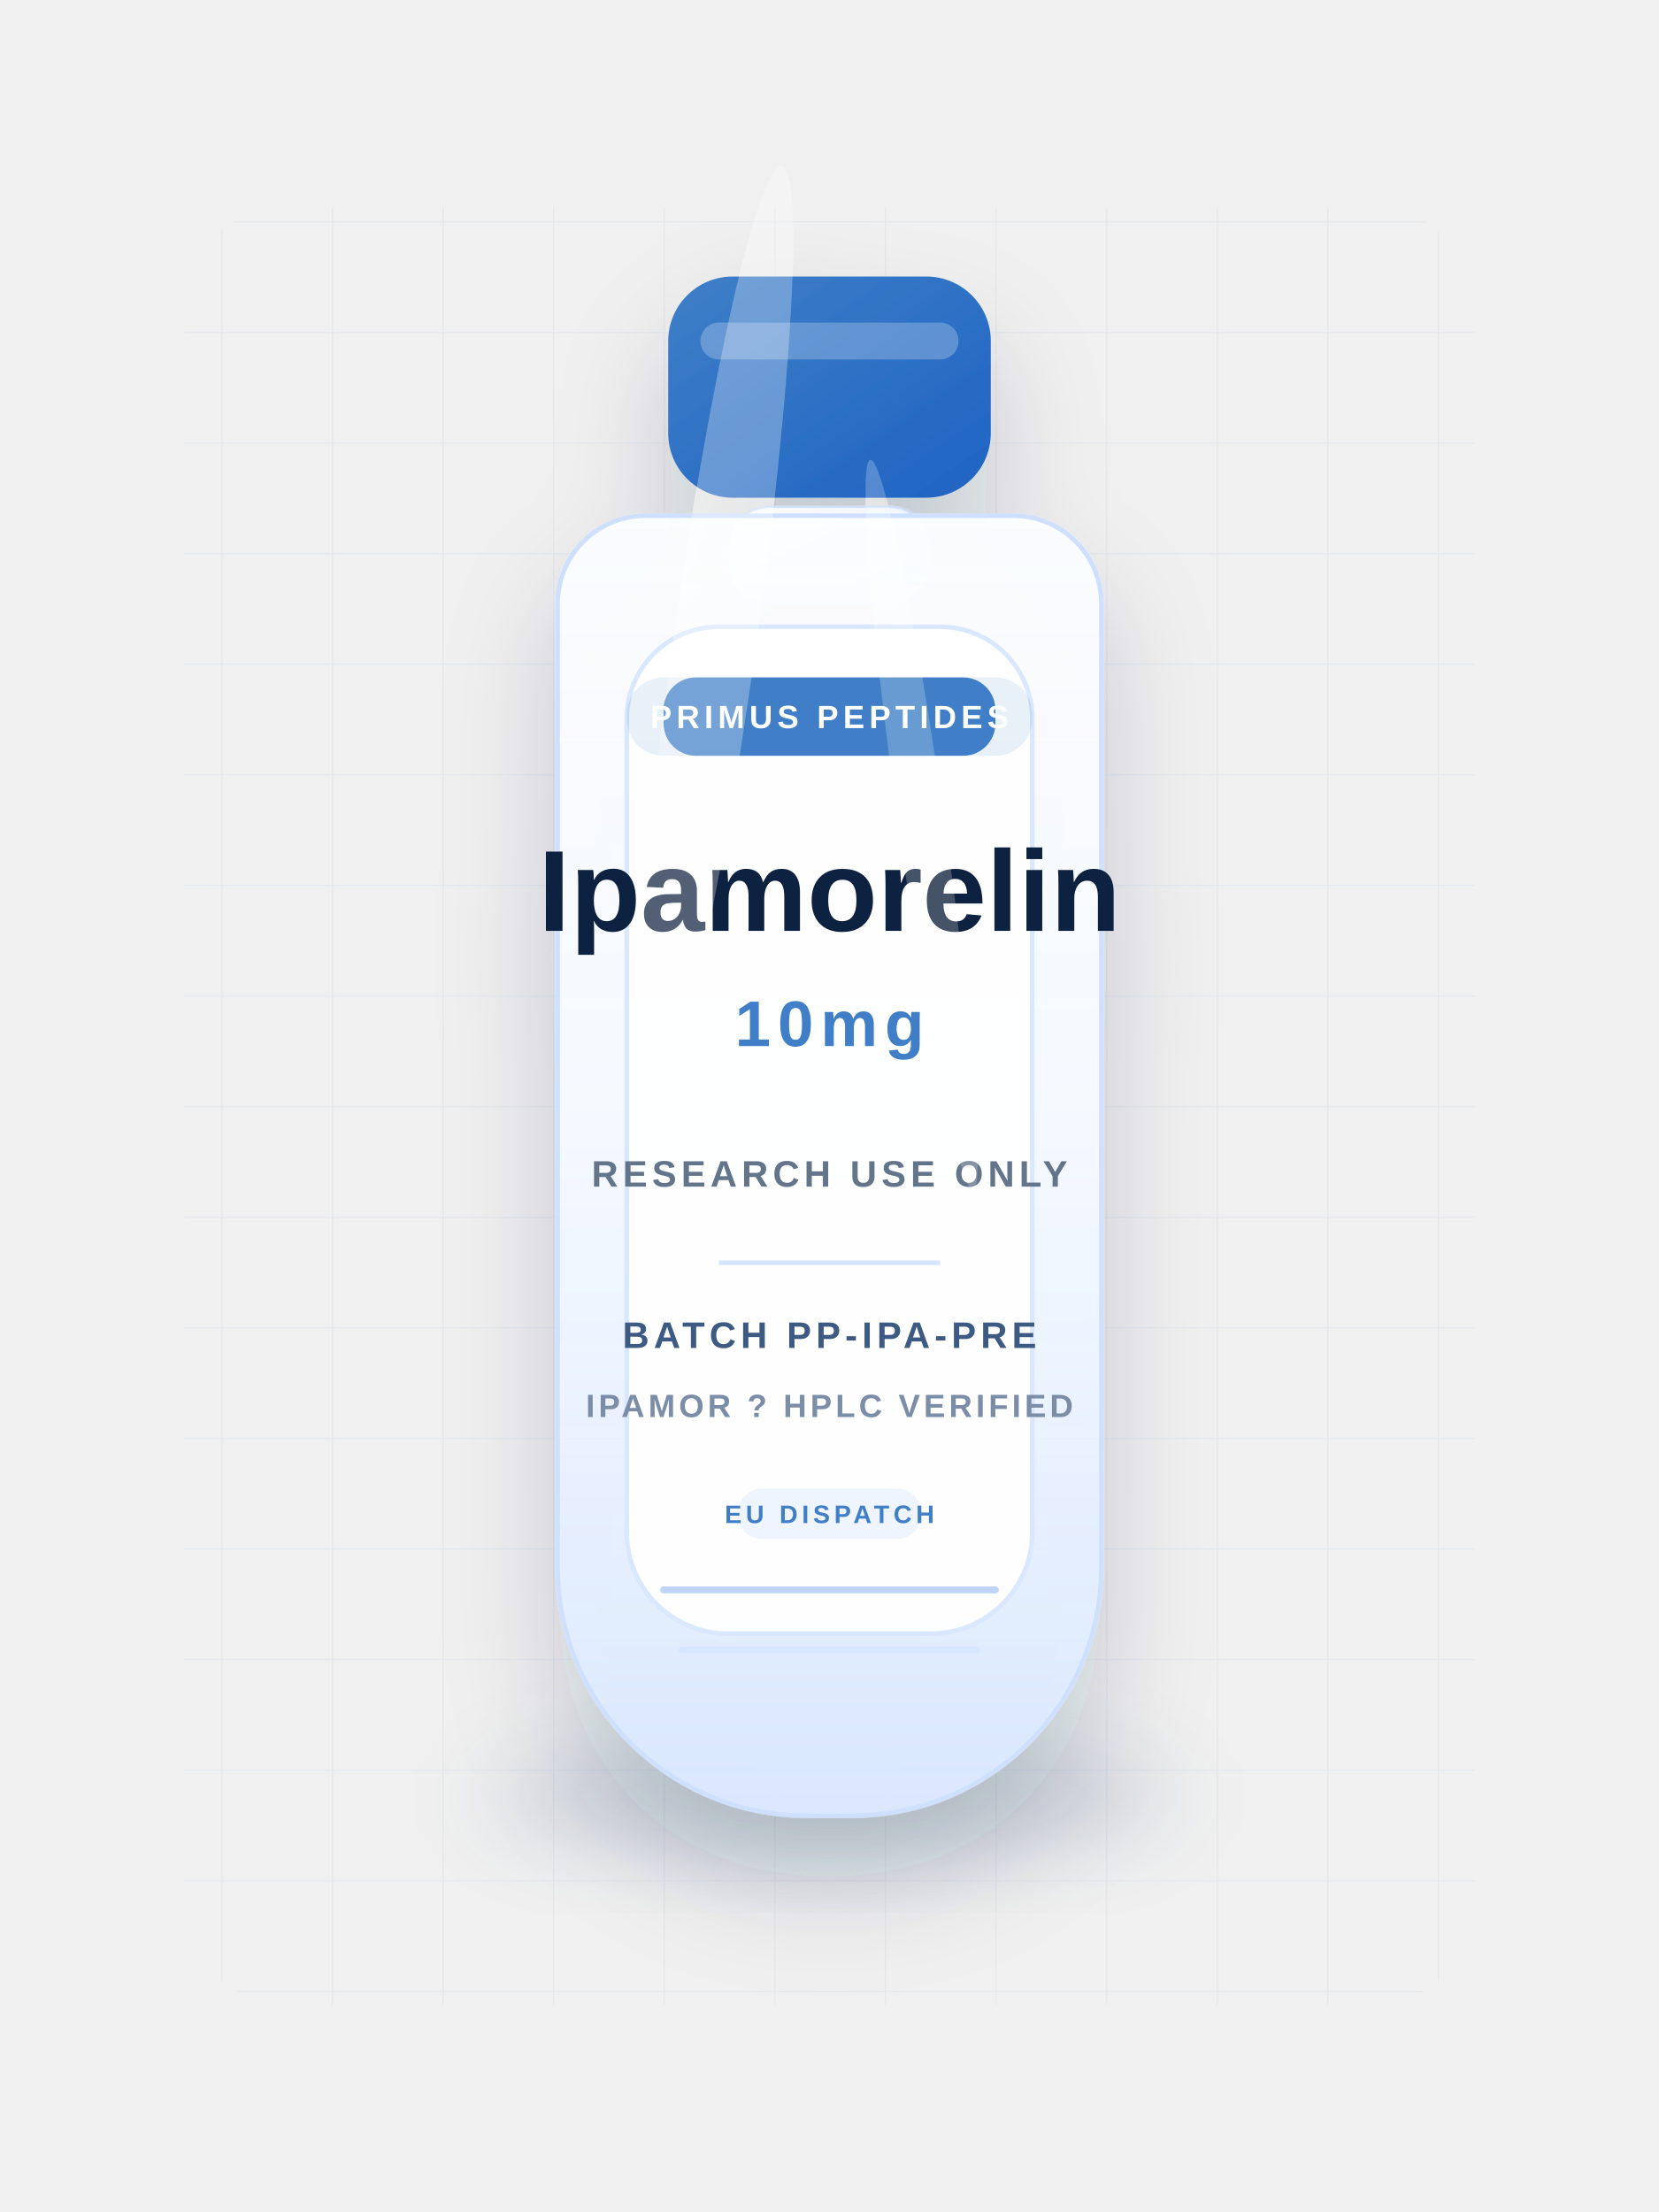
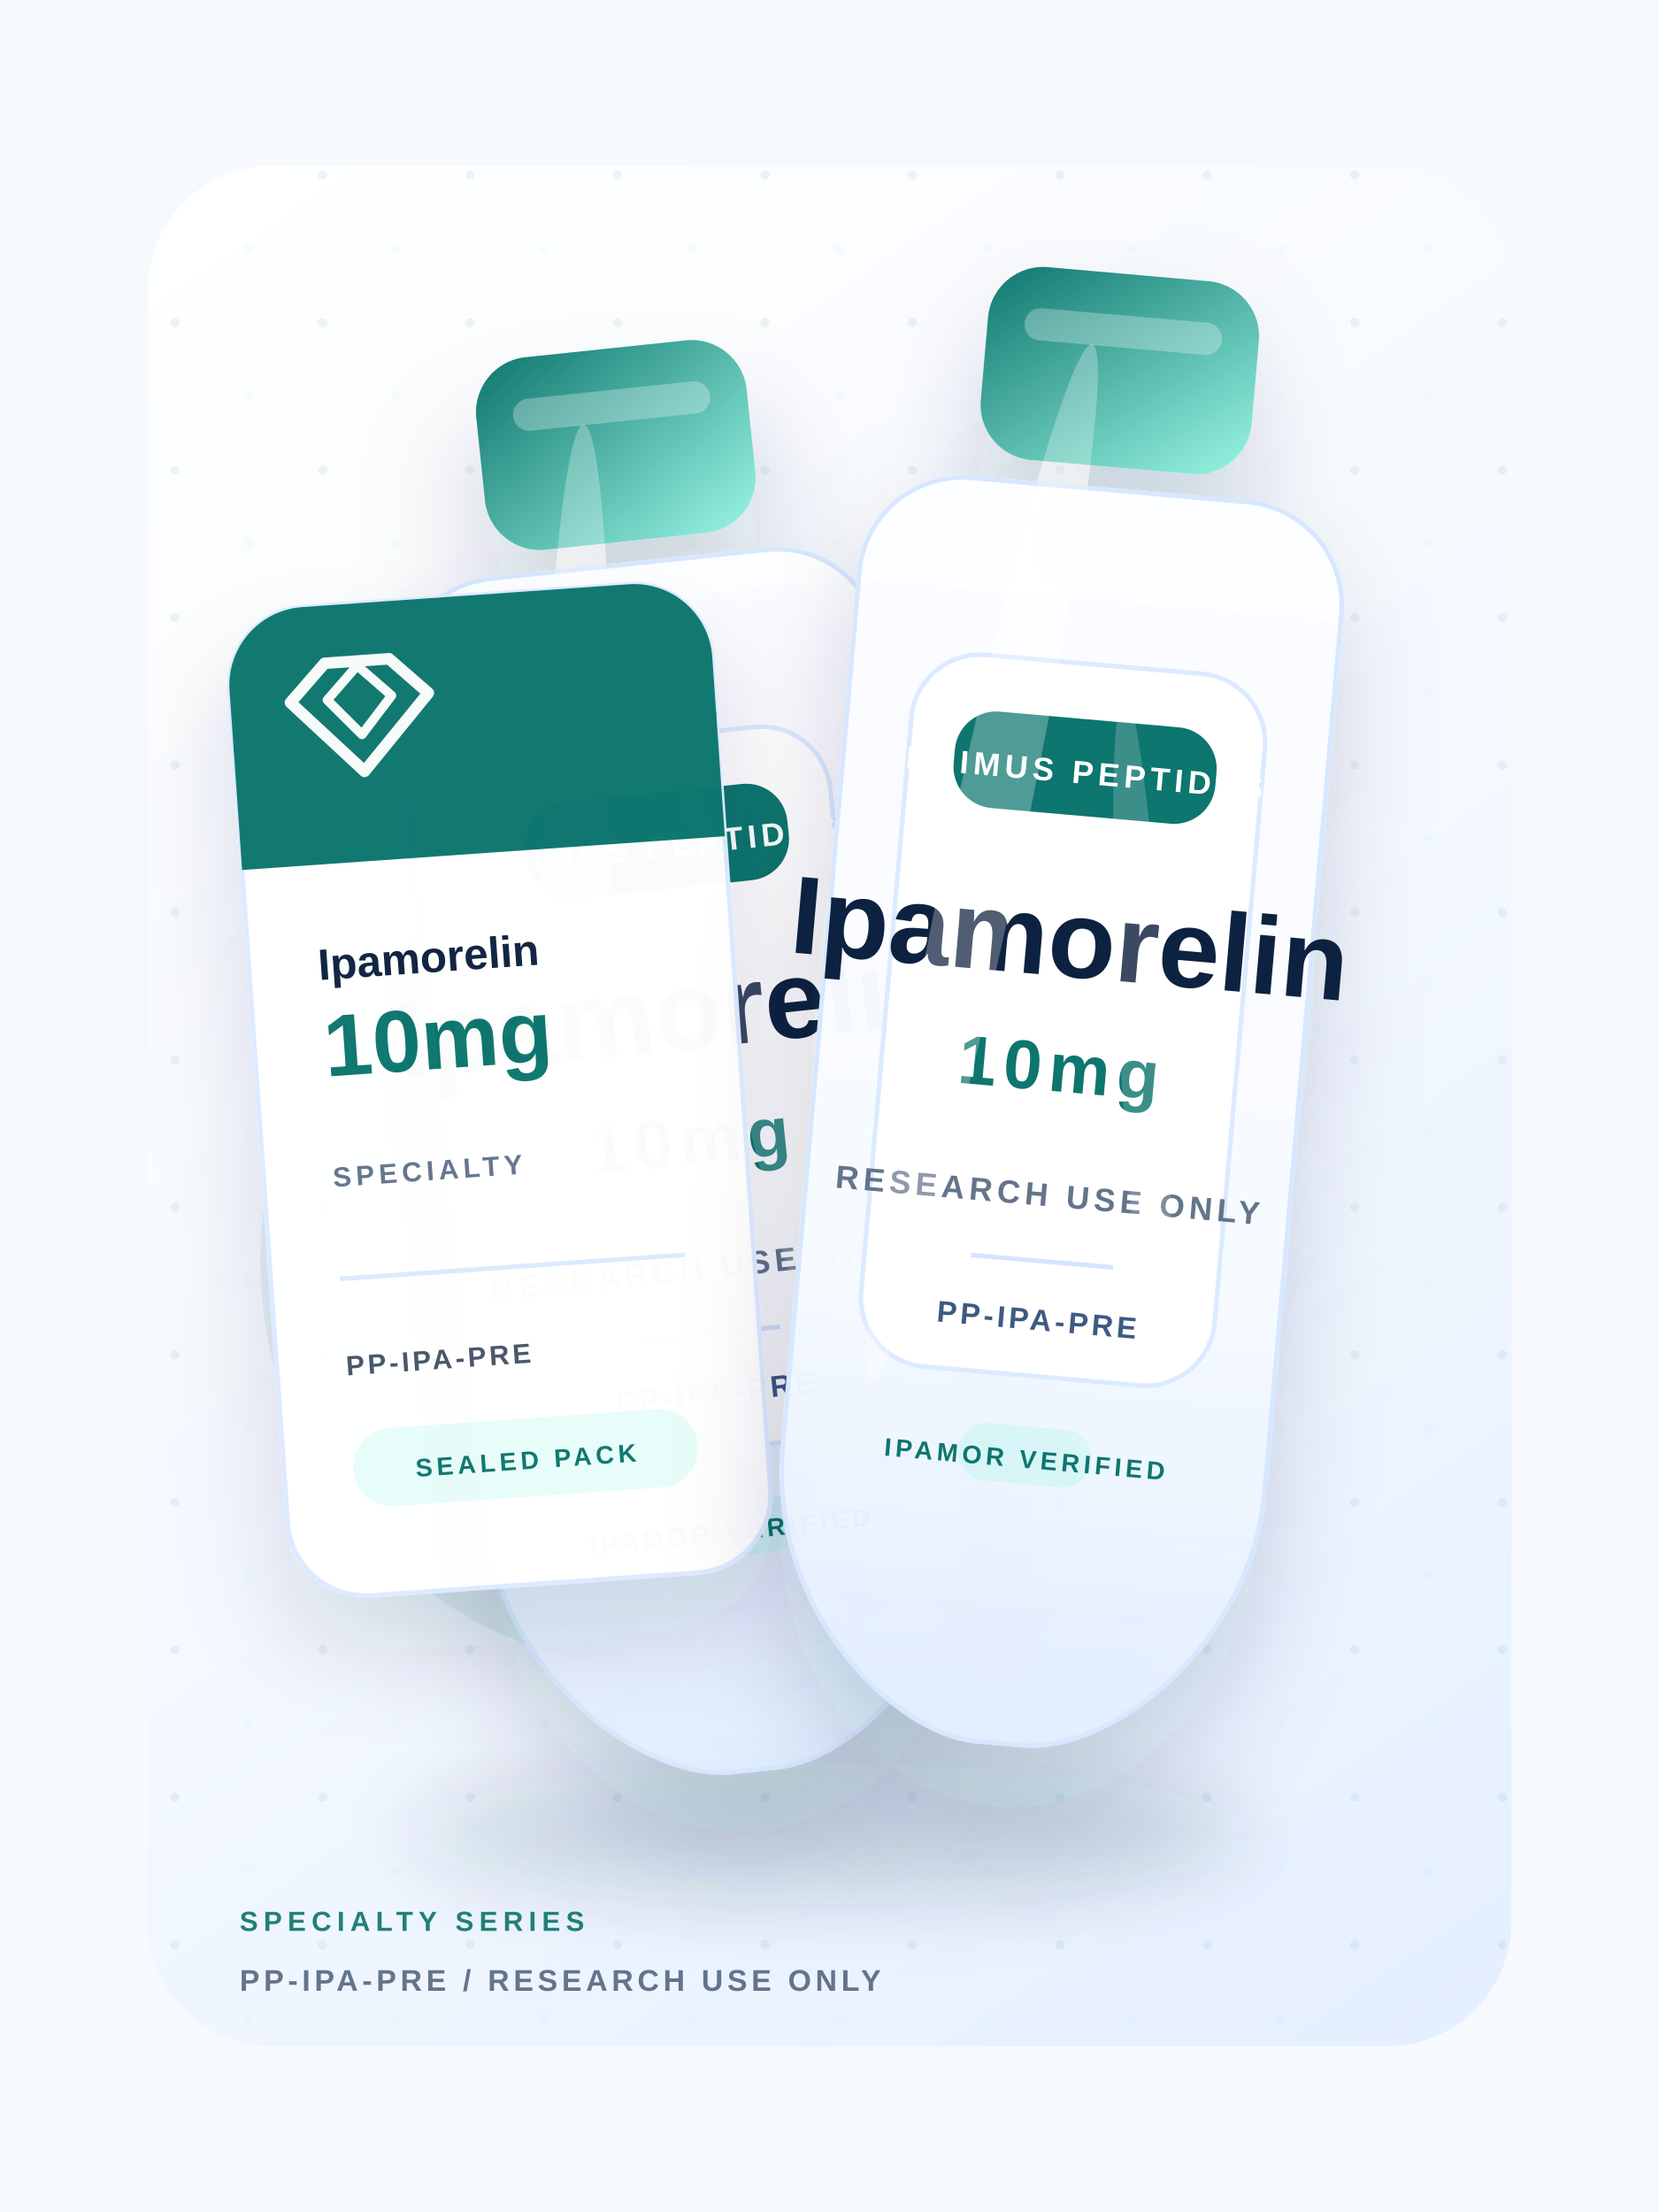
<svg xmlns="http://www.w3.org/2000/svg" width="720" height="960" viewBox="0 0 720 960" fill="none">
  <defs>
-     <linearGradient id="body-ipamorelin-10mg" x1="0" y1="140" x2="0" y2="780" gradientUnits="userSpaceOnUse">
-       <stop stop-color="#ffffff" stop-opacity="0.92" />
-       <stop offset="0.55" stop-color="#f5f9ff" stop-opacity="0.98" />
-       <stop offset="1" stop-color="#dbe9ff" stop-opacity="0.95" />
+     <linearGradient id="panel-ipamorelin-10mg" x1="84" y1="72" x2="638" y2="880" gradientUnits="userSpaceOnUse">
+       <stop stop-color="#ffffff" />
+       <stop offset="0.58" stop-color="#f3f8ff" />
+       <stop offset="1" stop-color="#e4efff" />
+     </linearGradient>
+     <linearGradient id="body-ipamorelin-10mg" x1="0" y1="120" x2="0" y2="820" gradientUnits="userSpaceOnUse">
+       <stop stop-color="#ffffff" stop-opacity="0.96" />
+       <stop offset="0.6" stop-color="#f7fbff" stop-opacity="0.98" />
+       <stop offset="1" stop-color="#dceaff" stop-opacity="0.95" />
    </linearGradient>
    <linearGradient id="neck-ipamorelin-10mg" x1="0" y1="0" x2="1" y2="1">
-       <stop stop-color="#ffffff" stop-opacity="0.95" />
-       <stop offset="1" stop-color="#e3eeff" stop-opacity="0.9" />
+       <stop stop-color="#ffffff" />
+       <stop offset="1" stop-color="#e5f0ff" />
    </linearGradient>
    <linearGradient id="cap-ipamorelin-10mg" x1="0" y1="0" x2="1" y2="1">
-       <stop stop-color="#3f7fc7" />
-       <stop offset="1" stop-color="#1e63c3" />
+       <stop stop-color="#0f766e" />
+       <stop offset="1" stop-color="#99f6e4" />
    </linearGradient>
-     <filter id="shadow-ipamorelin-10mg" x="120" y="70" width="500" height="820" filterUnits="userSpaceOnUse" color-interpolation-filters="sRGB">
-       <feDropShadow dx="0" dy="28" stdDeviation="24" flood-color="#0f2549" flood-opacity="0.18" />
+     <pattern id="pattern-ipamorelin-10mg" width="64" height="64" patternUnits="userSpaceOnUse">
+       <circle cx="12" cy="12" r="2" fill="#0f766e" fill-opacity="0.08" />
+       <circle cx="44" cy="44" r="2" fill="#99f6e4" fill-opacity="0.1" />
+     </pattern>
+     <filter id="shadow-ipamorelin-10mg" x="40" y="50" width="620" height="850" filterUnits="userSpaceOnUse" color-interpolation-filters="sRGB">
+       <feDropShadow dx="0" dy="30" stdDeviation="25" flood-color="#0f2549" flood-opacity="0.18" />
    </filter>
-     <filter id="soft-shadow-ipamorelin-10mg" x="170" y="710" width="380" height="120" filterUnits="userSpaceOnUse" color-interpolation-filters="sRGB">
-       <feGaussianBlur stdDeviation="18" />
+     <filter id="card-shadow-ipamorelin-10mg" x="40" y="180" width="320" height="600" filterUnits="userSpaceOnUse" color-interpolation-filters="sRGB">
+       <feDropShadow dx="0" dy="24" stdDeviation="22" flood-color="#0f2549" flood-opacity="0.14" />
    </filter>
-     <pattern id="grid-ipamorelin-10mg" width="48" height="48" patternUnits="userSpaceOnUse">
-       <path d="M48 0H0V48" stroke="#3f7fc7" stroke-opacity="0.06" />
-     </pattern>
+     <filter id="floor-ipamorelin-10mg" x="130" y="730" width="460" height="130" filterUnits="userSpaceOnUse">
+       <feGaussianBlur stdDeviation="16" />
+     </filter>
  </defs>
-   <rect width="720" height="960" fill="none" />
-   <rect x="80" y="90" width="560" height="780" rx="44" fill="url(#grid-ipamorelin-10mg)" />
-   <ellipse cx="360" cy="780" rx="150" ry="26" fill="#173865" fill-opacity="0.15" filter="url(#soft-shadow-ipamorelin-10mg)" />
-   <g filter="url(#shadow-ipamorelin-10mg)">
-     <rect x="290" y="120" width="140" height="96" rx="28" fill="url(#cap-ipamorelin-10mg)" />
-     <rect x="304" y="140" width="112" height="16" rx="8" fill="#ffffff" fill-opacity="0.24" />
-     <rect x="316" y="220" width="88" height="42" rx="18" fill="url(#neck-ipamorelin-10mg)" stroke="#c7daff" stroke-opacity="0.7" />
-     <path d="M242 262C242 240.909 259.091 223.818 280.182 223.818H439.818C460.909 223.818 478 240.909 478 262V680C478 739.647 429.647 788 370 788H350C290.353 788 242 739.647 242 680V262Z" fill="url(#body-ipamorelin-10mg)" stroke="#cfe0ff" stroke-width="2" />
-     <path d="M272 312C272 289.909 289.909 272 312 272H408C430.091 272 448 289.909 448 312V665C448 689.301 428.301 709 404 709H316C291.699 709 272 689.301 272 665V312Z" fill="#ffffff" fill-opacity="0.96" stroke="#d9e7ff" stroke-width="2" />
-     <rect x="272" y="294" width="176" height="34" rx="16" fill="#3f7fc7" fill-opacity="0.12" />
-     <rect x="288" y="294" width="144" height="34" rx="14" fill="#3f7fc7" />
-     <text x="360" y="316" text-anchor="middle" font-family="Arial, Helvetica, sans-serif" font-size="14" font-weight="700" letter-spacing="2" fill="#ffffff">PRIMUS PEPTIDES</text>
-     <text x="360" y="404" text-anchor="middle" font-family="Arial, Helvetica, sans-serif" font-size="50" font-weight="700" fill="#10213f">Ipamorelin</text>
-     <text x="360" y="454" text-anchor="middle" font-family="Arial, Helvetica, sans-serif" font-size="28" font-weight="700" letter-spacing="3" fill="#3f7fc7">10mg</text>
-     <text x="360" y="515" text-anchor="middle" font-family="Arial, Helvetica, sans-serif" font-size="16" font-weight="700" letter-spacing="2" fill="#64748b">RESEARCH USE ONLY</text>
-     <line x1="312" y1="548" x2="408" y2="548" stroke="#d5e4ff" stroke-width="2" />
-     <text x="360" y="585" text-anchor="middle" font-family="Arial, Helvetica, sans-serif" font-size="16" font-weight="700" letter-spacing="2" fill="#3e5a82">BATCH PP-IPA-PRE</text>
-     <text x="360" y="615" text-anchor="middle" font-family="Arial, Helvetica, sans-serif" font-size="14" font-weight="600" letter-spacing="1.6" fill="#7c8da8">IPAMOR ? HPLC VERIFIED</text>
-     <rect x="320" y="646" width="80" height="22" rx="11" fill="#eef5ff" />
-     <text x="360" y="661" text-anchor="middle" font-family="Arial, Helvetica, sans-serif" font-size="11" font-weight="700" letter-spacing="1.8" fill="#3f7fc7">EU DISPATCH</text>
-     <ellipse cx="310" cy="280" rx="18" ry="210" fill="#ffffff" fill-opacity="0.28" transform="rotate(8 310 280)" />
-     <ellipse cx="400" cy="358" rx="10" ry="160" fill="#ffffff" fill-opacity="0.22" transform="rotate(-8 400 358)" />
-     <path d="M288 690H432" stroke="#bfd4f8" stroke-width="3" stroke-linecap="round" />
-     <path d="M296 716H424" stroke="#d7e6ff" stroke-width="3" stroke-linecap="round" />
+   <rect width="720" height="960" rx="0" fill="#f6faff" />
+   <rect x="64" y="72" width="592" height="816" rx="54" fill="url(#panel-ipamorelin-10mg)" />
+   <rect x="64" y="72" width="592" height="816" rx="54" fill="url(#pattern-ipamorelin-10mg)" opacity="0.9" />
+   <circle cx="373" cy="519" r="132" fill="#99f6e4" fill-opacity="0.13" />
+   <circle cx="291" cy="547" r="178" fill="#0f766e" fill-opacity="0.08" />
+   <ellipse cx="360" cy="796" rx="182" ry="30" fill="#0f2549" fill-opacity="0.14" filter="url(#floor-ipamorelin-10mg)" />
+   <g transform="rotate(-6 289 400) scale(1)" filter="url(#shadow-ipamorelin-10mg)">
+     <rect x="230" y="150" width="118" height="84" rx="24" fill="url(#cap-ipamorelin-10mg)" />
+     <rect x="246" y="168" width="86" height="14" rx="7" fill="#ffffff" fill-opacity="0.28" />
+     <rect x="259" y="244" width="60" height="45" rx="18" fill="url(#neck-ipamorelin-10mg)" stroke="#d8e7ff" />
+     <path d="M184 289C184 264 204 244 229 244H349C374 244 394 264 394 289V650C394 720 336 770 299 770H279C242 770 184 720 184 650V289Z" fill="url(#body-ipamorelin-10mg)" stroke="#d7e7ff" stroke-width="2" />
+     <rect x="212" y="320" width="154" height="310" rx="30" fill="#ffffff" fill-opacity="0.98" stroke="#dceaff" stroke-width="2" />
+     <rect x="232" y="344" width="114" height="42" rx="18" fill="#0f766e" />
+     <text x="289" y="372" text-anchor="middle" font-family="Arial, Helvetica, sans-serif" font-size="14" font-weight="800" letter-spacing="2" fill="#ffffff">PRIMUS PEPTIDES</text>
+     <text x="289" y="456" text-anchor="middle" font-family="Arial, Helvetica, sans-serif" font-size="48" font-weight="800" fill="#10213f">Ipamorelin</text>
+     <text x="289" y="506" text-anchor="middle" font-family="Arial, Helvetica, sans-serif" font-size="30" font-weight="800" letter-spacing="3" fill="#0f766e">10mg</text>
+     <text x="289" y="556" text-anchor="middle" font-family="Arial, Helvetica, sans-serif" font-size="14" font-weight="800" letter-spacing="2" fill="#64748b">RESEARCH USE ONLY</text>
+     <line x1="258" y1="580" x2="320" y2="580" stroke="#d5e4ff" stroke-width="2" />
+     <text x="289" y="610" text-anchor="middle" font-family="Arial, Helvetica, sans-serif" font-size="13" font-weight="800" letter-spacing="1.5" fill="#3e5a82">PP-IPA-PRE</text>
+     <rect x="260" y="652" width="58" height="25" rx="12" fill="#99f6e4" fill-opacity="0.24" />
+     <text x="289" y="670" text-anchor="middle" font-family="Arial, Helvetica, sans-serif" font-size="11" font-weight="800" letter-spacing="1.8" fill="#0f766e">IPAMOR VERIFIED</text>
+     <ellipse cx="248" cy="410" rx="16" ry="230" fill="#ffffff" fill-opacity="0.27" transform="rotate(7 248 410)" />
+     <ellipse cx="324" cy="480" rx="10" ry="150" fill="#ffffff" fill-opacity="0.18" transform="rotate(-8 324 480)" />
  </g>
+   <g transform="rotate(-4 217 473)" filter="url(#card-shadow-ipamorelin-10mg)" opacity="0.98">
+     <rect x="112" y="258" width="210" height="430" rx="34" fill="#ffffff" stroke="#dceaff" stroke-width="2" />
+     <rect x="112" y="258" width="210" height="92" rx="34" fill="#0f766e" />
+     <rect x="112" y="316" width="210" height="54" fill="#0f766e" />
+     <g transform="translate(138 283)" opacity="0.96">
+       <path d="M0 16L16 0H44L60 16L30 48L0 16Z" fill="none" stroke="#ffffff" stroke-width="5" stroke-linejoin="round" />
+       <path d="M16 16L30 2L44 16L30 32L16 16Z" fill="none" stroke="#ffffff" stroke-width="4" stroke-linejoin="round" />
+     </g>
+     <text x="142" y="420" font-family="Arial, Helvetica, sans-serif" font-size="19" font-weight="800" fill="#10213f">Ipamorelin</text>
+     <text x="142" y="462" font-family="Arial, Helvetica, sans-serif" font-size="38" font-weight="900" fill="#0f766e">10mg</text>
+     <text x="142" y="510" font-family="Arial, Helvetica, sans-serif" font-size="12" font-weight="800" letter-spacing="2" fill="#64748b">SPECIALTY</text>
+     <line x1="142" y1="550" x2="292" y2="550" stroke="#dbeafe" stroke-width="2" />
+     <text x="142" y="592" font-family="Arial, Helvetica, sans-serif" font-size="12" font-weight="800" letter-spacing="1.4" fill="#475569">PP-IPA-PRE</text>
+     <rect x="142" y="616" width="150" height="34" rx="17" fill="#99f6e4" fill-opacity="0.22" />
+     <text x="217" y="638" text-anchor="middle" font-family="Arial, Helvetica, sans-serif" font-size="11" font-weight="900" letter-spacing="1.8" fill="#0f766e">SEALED PACK</text>
+   </g>
+   <g transform="rotate(5 467 378) scale(1)" filter="url(#shadow-ipamorelin-10mg)">
+     <rect x="408" y="118" width="118" height="84" rx="24" fill="url(#cap-ipamorelin-10mg)" />
+     <rect x="424" y="136" width="86" height="14" rx="7" fill="#ffffff" fill-opacity="0.28" />
+     <rect x="437" y="212" width="60" height="45" rx="18" fill="url(#neck-ipamorelin-10mg)" stroke="#d8e7ff" />
+     <path d="M362 257C362 232 382 212 407 212H527C552 212 572 232 572 257V638C572 708 514 758 477 758H457C420 758 362 708 362 638V257Z" fill="url(#body-ipamorelin-10mg)" stroke="#d7e7ff" stroke-width="2" />
+     <rect x="390" y="288" width="154" height="310" rx="30" fill="#ffffff" fill-opacity="0.98" stroke="#dceaff" stroke-width="2" />
+     <rect x="410" y="312" width="114" height="42" rx="18" fill="#0f766e" />
+     <text x="467" y="340" text-anchor="middle" font-family="Arial, Helvetica, sans-serif" font-size="14" font-weight="800" letter-spacing="2" fill="#ffffff">PRIMUS PEPTIDES</text>
+     <text x="467" y="424" text-anchor="middle" font-family="Arial, Helvetica, sans-serif" font-size="48" font-weight="800" fill="#10213f">Ipamorelin</text>
+     <text x="467" y="474" text-anchor="middle" font-family="Arial, Helvetica, sans-serif" font-size="30" font-weight="800" letter-spacing="3" fill="#0f766e">10mg</text>
+     <text x="467" y="524" text-anchor="middle" font-family="Arial, Helvetica, sans-serif" font-size="14" font-weight="800" letter-spacing="2" fill="#64748b">RESEARCH USE ONLY</text>
+     <line x1="436" y1="548" x2="498" y2="548" stroke="#d5e4ff" stroke-width="2" />
+     <text x="467" y="578" text-anchor="middle" font-family="Arial, Helvetica, sans-serif" font-size="13" font-weight="800" letter-spacing="1.5" fill="#3e5a82">PP-IPA-PRE</text>
+     <rect x="438" y="620" width="58" height="25" rx="12" fill="#99f6e4" fill-opacity="0.24" />
+     <text x="467" y="638" text-anchor="middle" font-family="Arial, Helvetica, sans-serif" font-size="11" font-weight="800" letter-spacing="1.8" fill="#0f766e">IPAMOR VERIFIED</text>
+     <ellipse cx="426" cy="378" rx="16" ry="230" fill="#ffffff" fill-opacity="0.27" transform="rotate(7 426 378)" />
+     <ellipse cx="502" cy="448" rx="10" ry="150" fill="#ffffff" fill-opacity="0.18" transform="rotate(-8 502 448)" />
+   </g>
+   <text x="104" y="838" font-family="Arial, Helvetica, sans-serif" font-size="12" font-weight="900" letter-spacing="2.4" fill="#0f766e" opacity="0.92">SPECIALTY SERIES</text>
+   <text x="104" y="864" font-family="Arial, Helvetica, sans-serif" font-size="13" font-weight="800" letter-spacing="1.8" fill="#64748b">PP-IPA-PRE / RESEARCH USE ONLY</text>
</svg>
